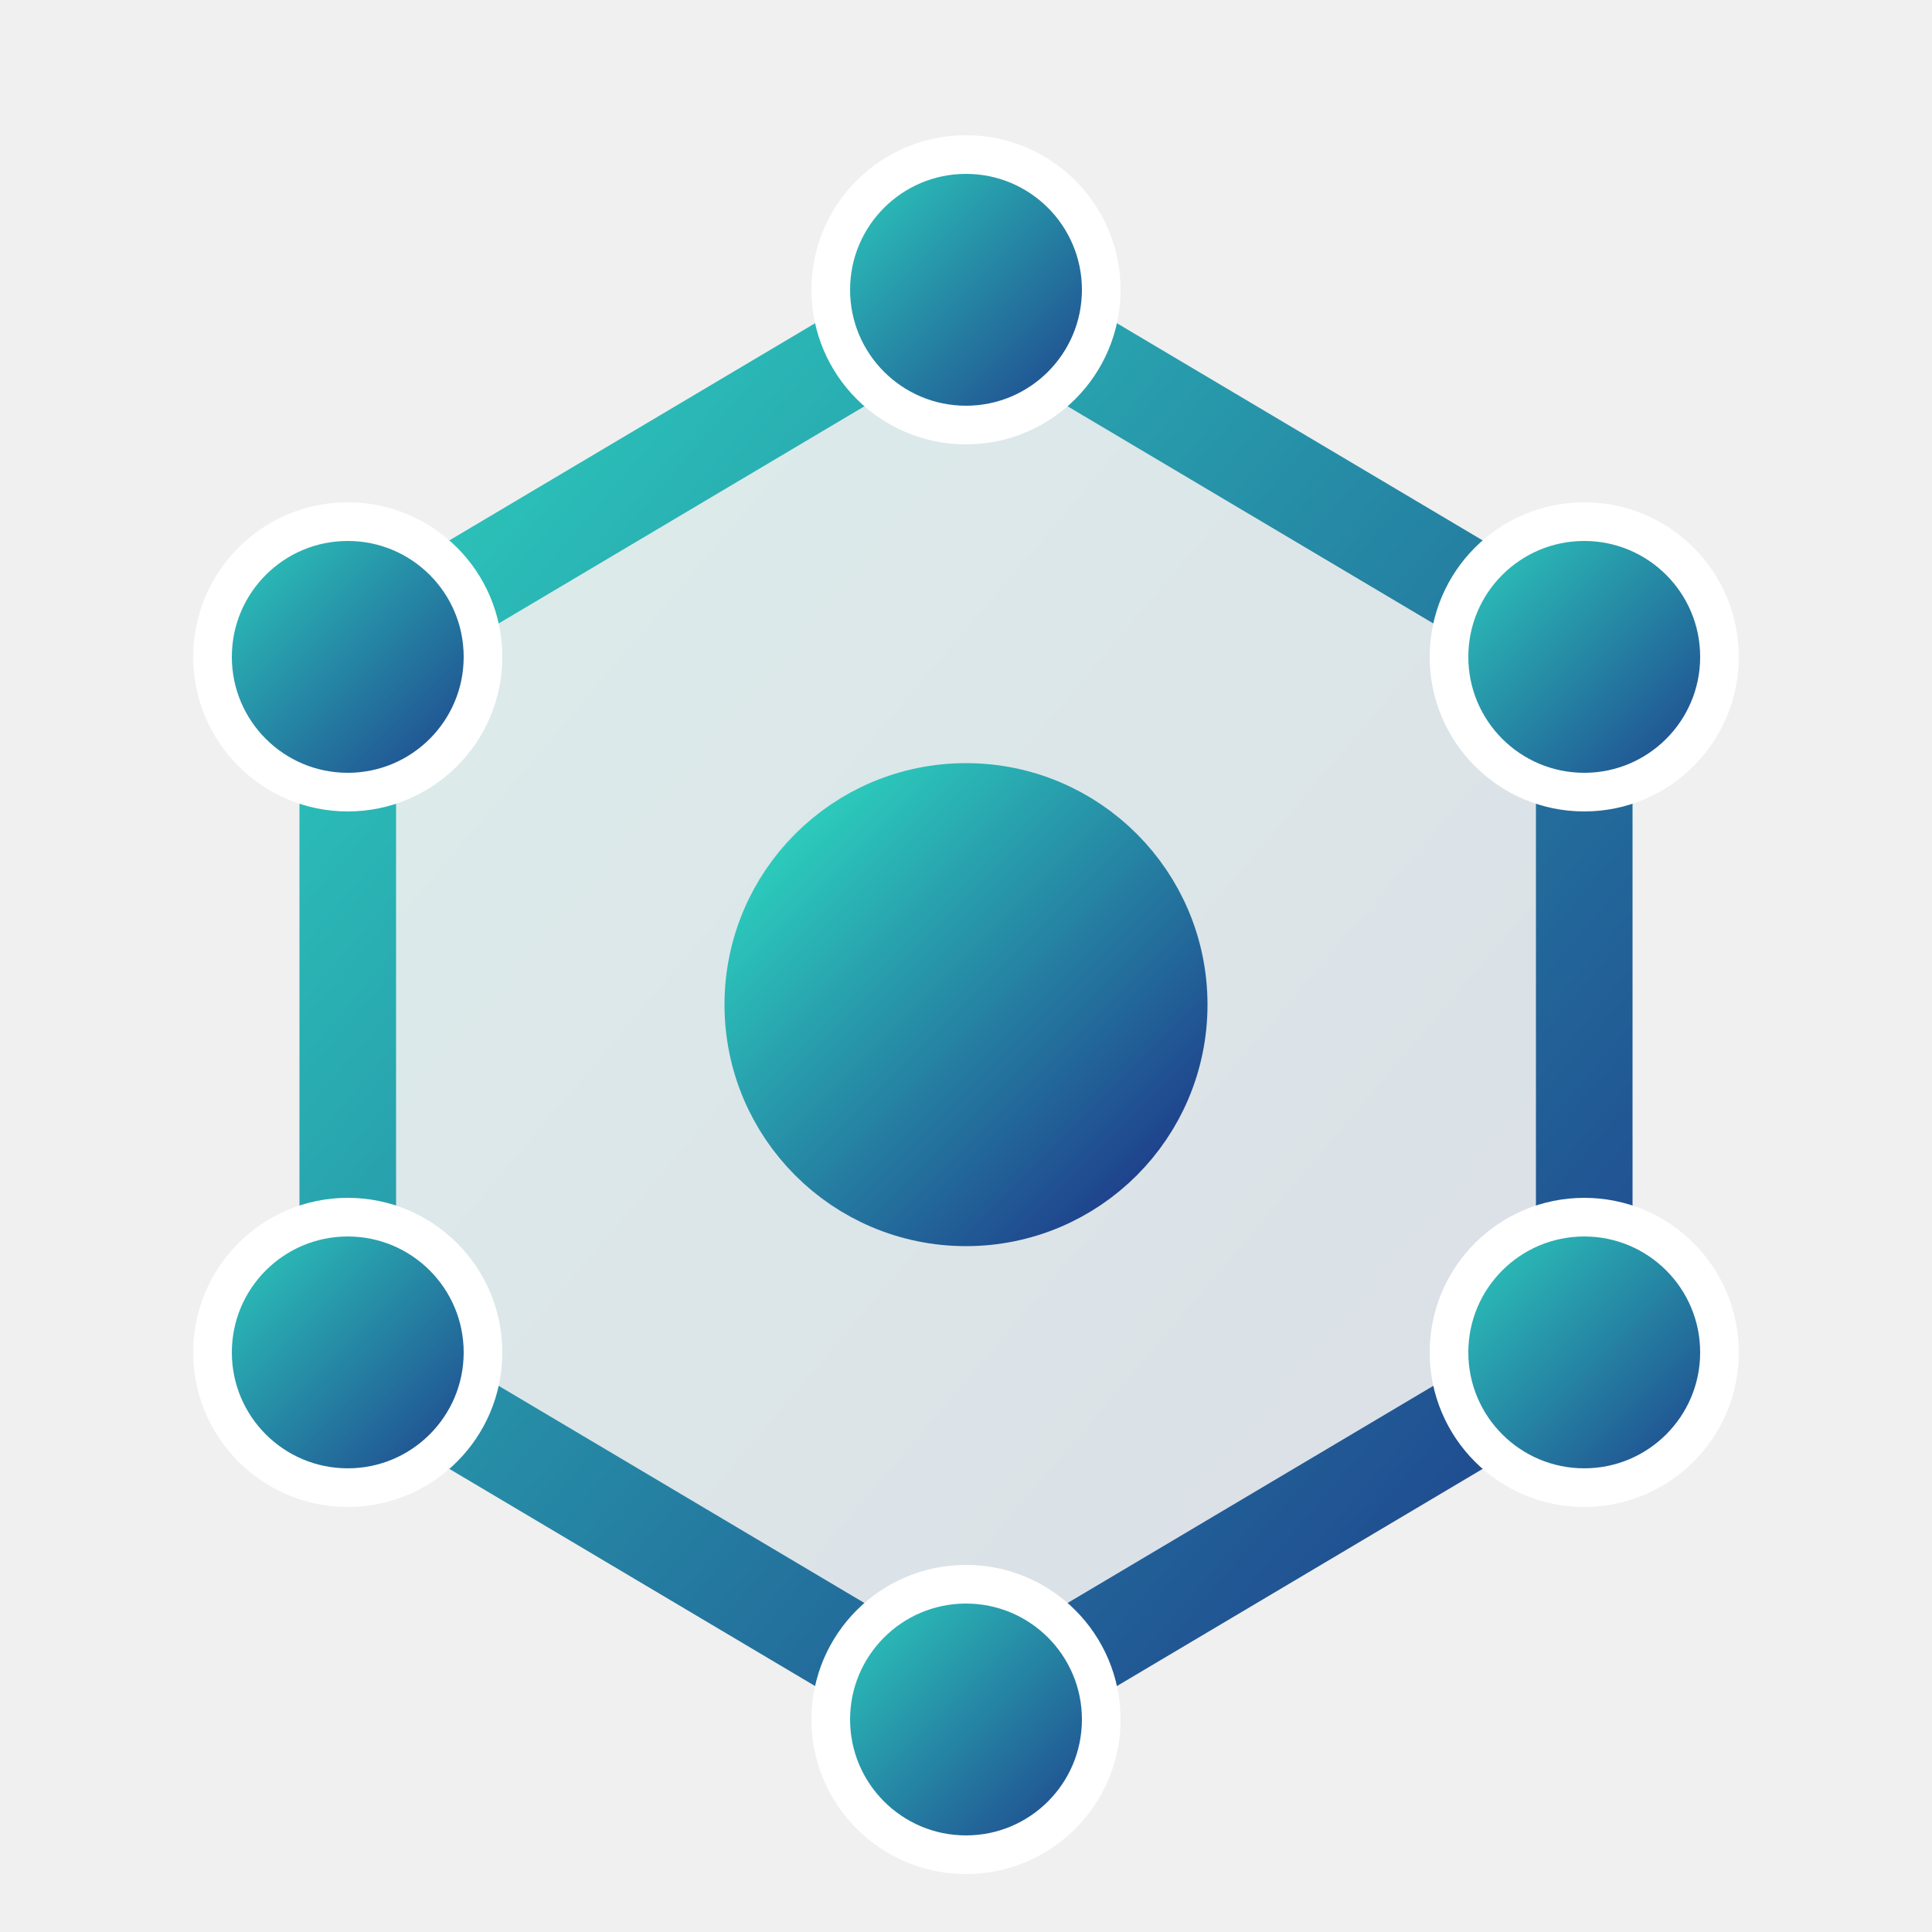
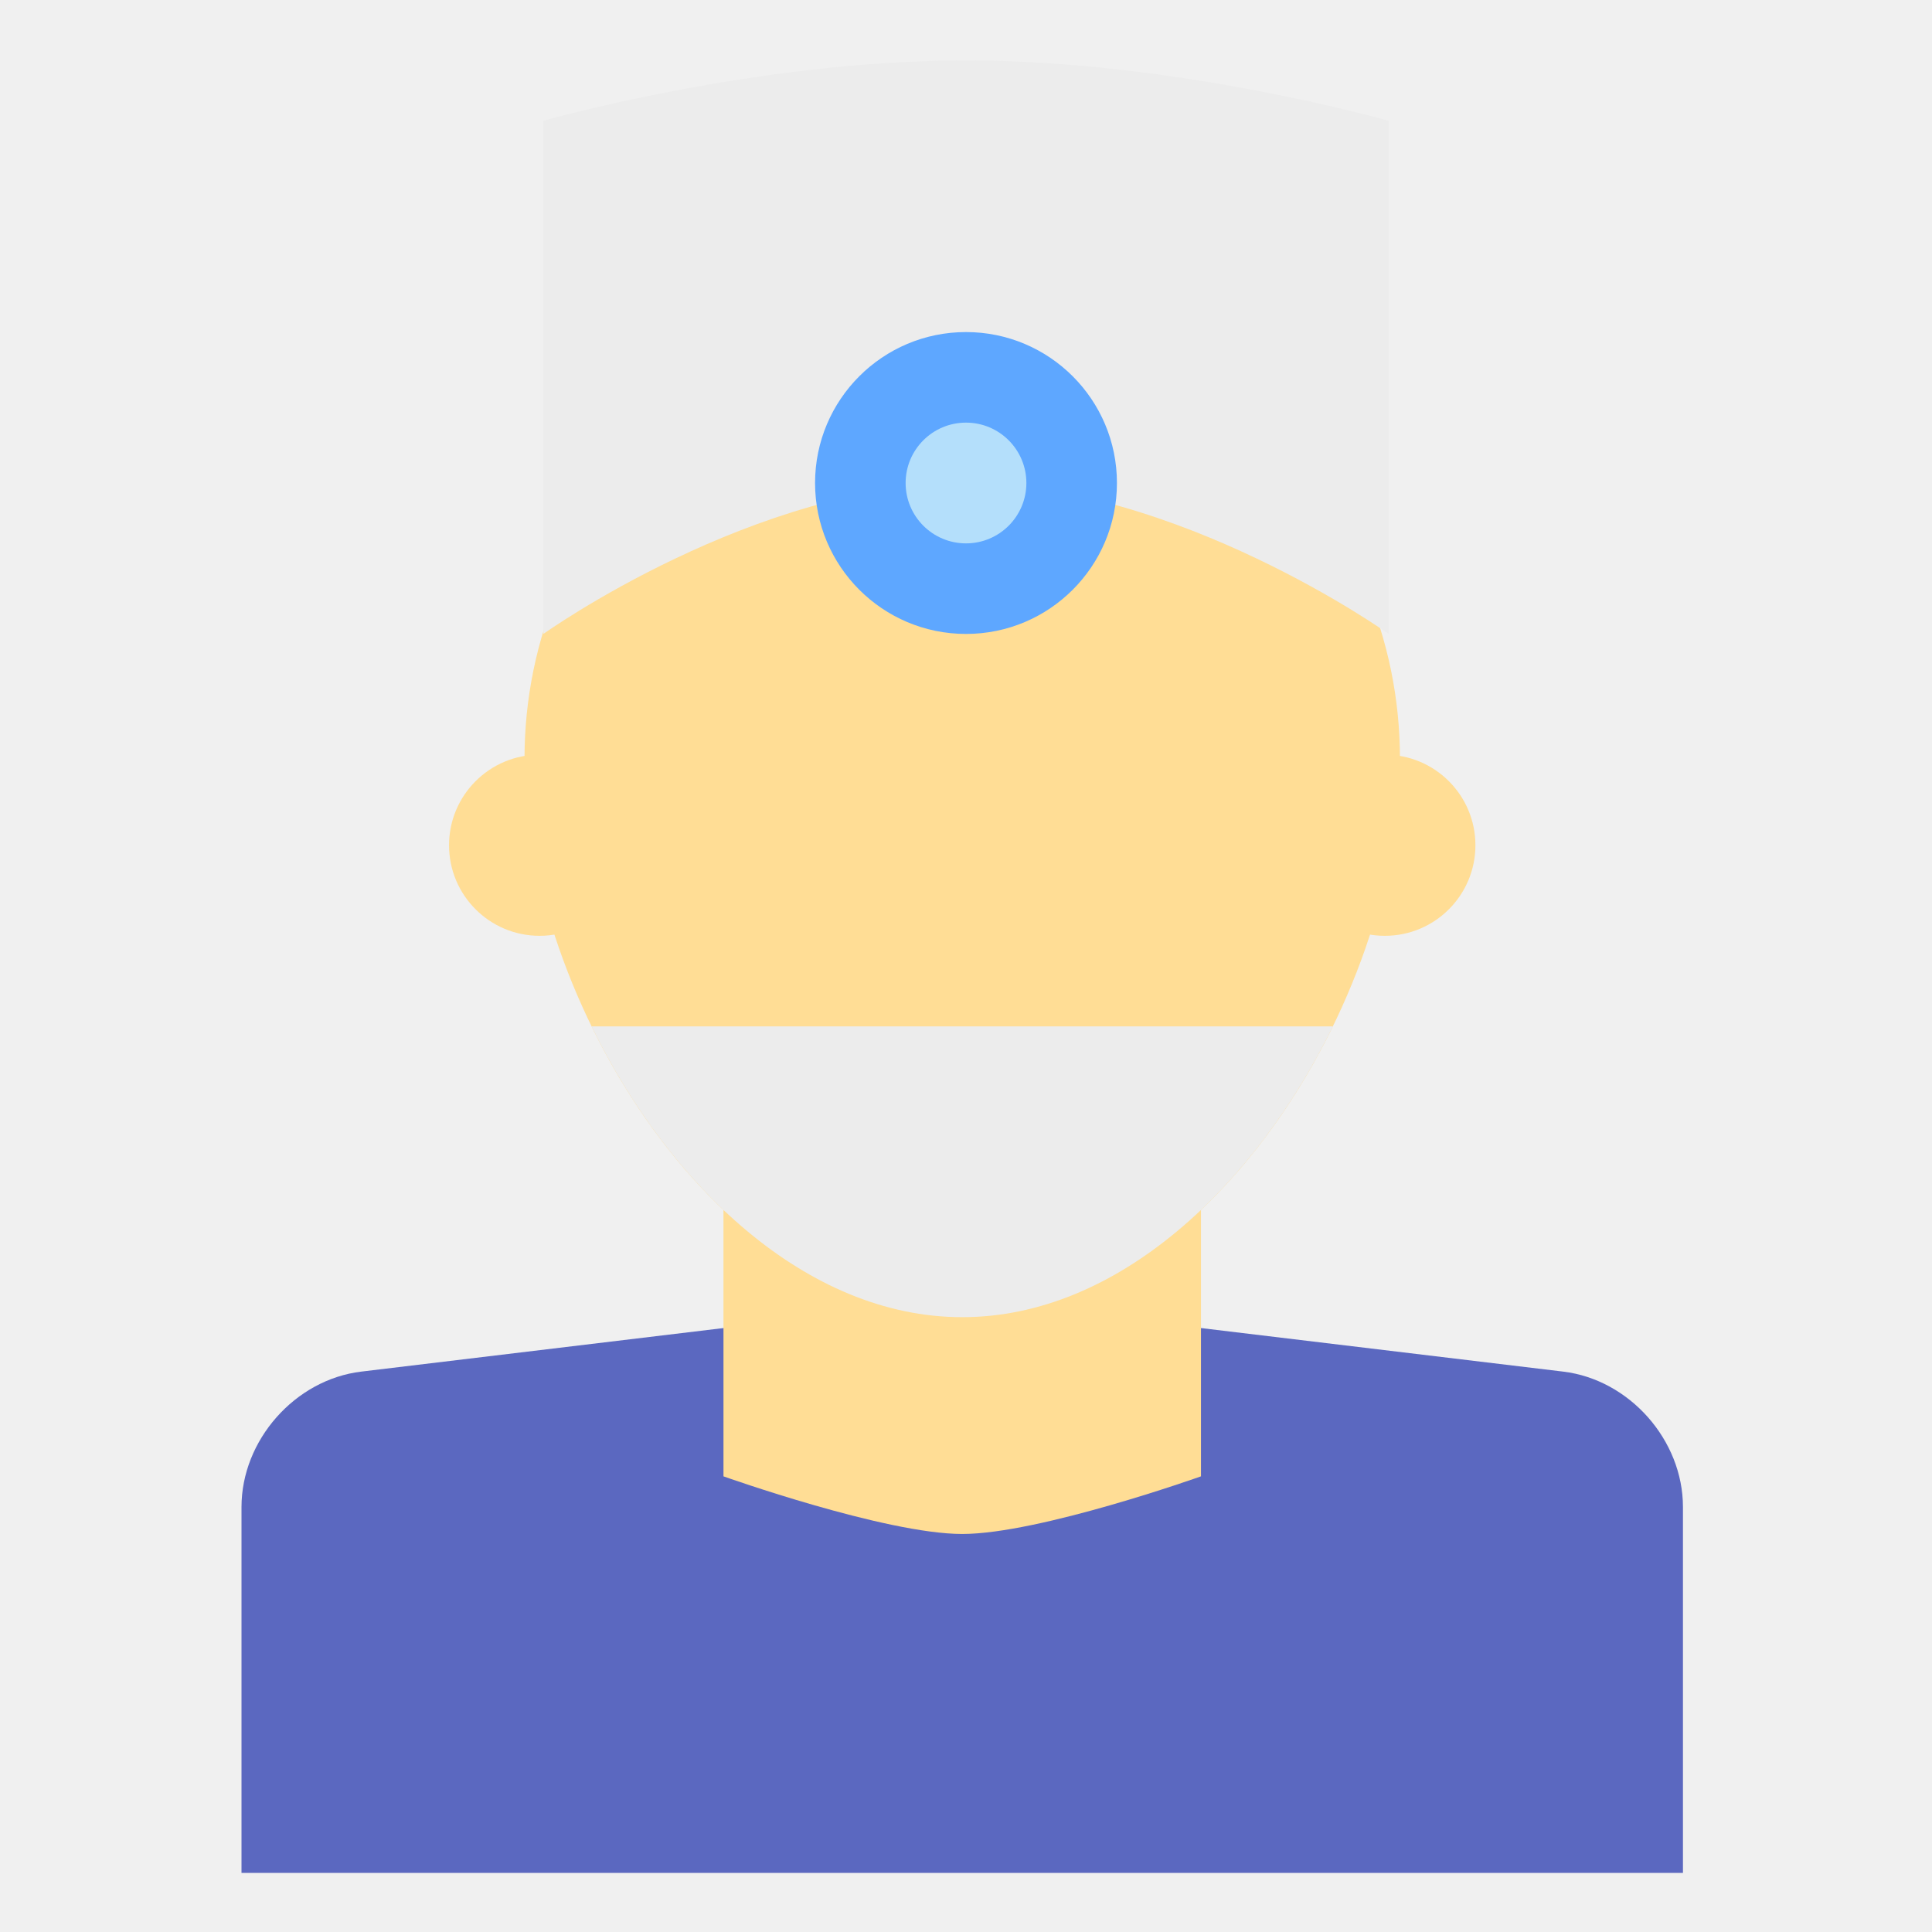
- <svg xmlns="http://www.w3.org/2000/svg" viewBox="0 0 100 100" width="100%" height="100%">
-   <defs>
-     <linearGradient id="health4" x1="0%" y1="0%" x2="100%" y2="100%">
-       <stop offset="0%" stop-color="#2dd4bf" />
-       <stop offset="100%" stop-color="#1e3a8a" />
-     </linearGradient>
-   </defs>
-   <g fill="none" stroke="url(#health4)" stroke-width="5" stroke-linejoin="round">
-     <polygon points="50,15 82,34 82,70 50,89 18,70 18,34" fill="url(#health4)" fill-opacity="0.1" />
-     <circle cx="50" cy="15" r="7" fill="url(#health4)" stroke="#fff" stroke-width="2" />
-     <circle cx="82" cy="34" r="7" fill="url(#health4)" stroke="#fff" stroke-width="2" />
-     <circle cx="82" cy="70" r="7" fill="url(#health4)" stroke="#fff" stroke-width="2" />
-     <circle cx="50" cy="89" r="7" fill="url(#health4)" stroke="#fff" stroke-width="2" />
-     <circle cx="18" cy="70" r="7" fill="url(#health4)" stroke="#fff" stroke-width="2" />
-     <circle cx="18" cy="34" r="7" fill="url(#health4)" stroke="#fff" stroke-width="2" />
-     <circle cx="50" cy="52" r="10" fill="url(#health4)" />
+ <svg xmlns="http://www.w3.org/2000/svg" width="64" height="64" viewBox="0 0 64 64">
+   <g fill="none" fill-rule="evenodd">
+     <path fill="#5B68C0" d="M8,49.921 C8,47.707 9.775,45.699 11.969,45.436 L31.875,43.043 L51.781,45.436 C53.973,45.699 55.75,47.701 55.75,49.921 L55.75,62.043 L8,62.043 L8,49.921 Z" />
+     <path fill="#FFDD95" d="M31.875,43.633 C39.883,43.633 46.375,33.141 46.375,25.133 C46.375,17.125 39.883,10.633 31.875,10.633 C23.867,10.633 17.375,17.125 17.375,25.133 C17.375,33.141 23.867,43.633 31.875,43.633 Z" />
+     <path fill="#FFDD95" d="M23.966,38.36 L39.784,38.36 L39.784,48.906 C39.784,48.906 34.422,50.815 31.875,50.815 C29.328,50.815 23.966,48.906 23.966,48.906 L23.966,38.36 Z" />
+     <circle cx="17.875" cy="28" r="3" fill="#FFDD95" />
+     <circle cx="45.875" cy="28" r="3" fill="#FFDD95" />
+     <path fill="#ECECEC" d="M19.597 34C22.164 39.257 26.703 43.633 31.875 43.633 37.047 43.633 41.586 39.257 44.153 34L19.597 34zM18 4C18 4 25 2 32 2 39 2 46 4 46 4L46 21C46 21 39 16 32 16 25 16 18 21 18 21L18 4z" />
+     <circle cx="32" cy="16" r="5" fill="#5EA7FF" />
+     <circle cx="32" cy="16" r="2" fill="#B4DFFB" />
  </g>
</svg>
